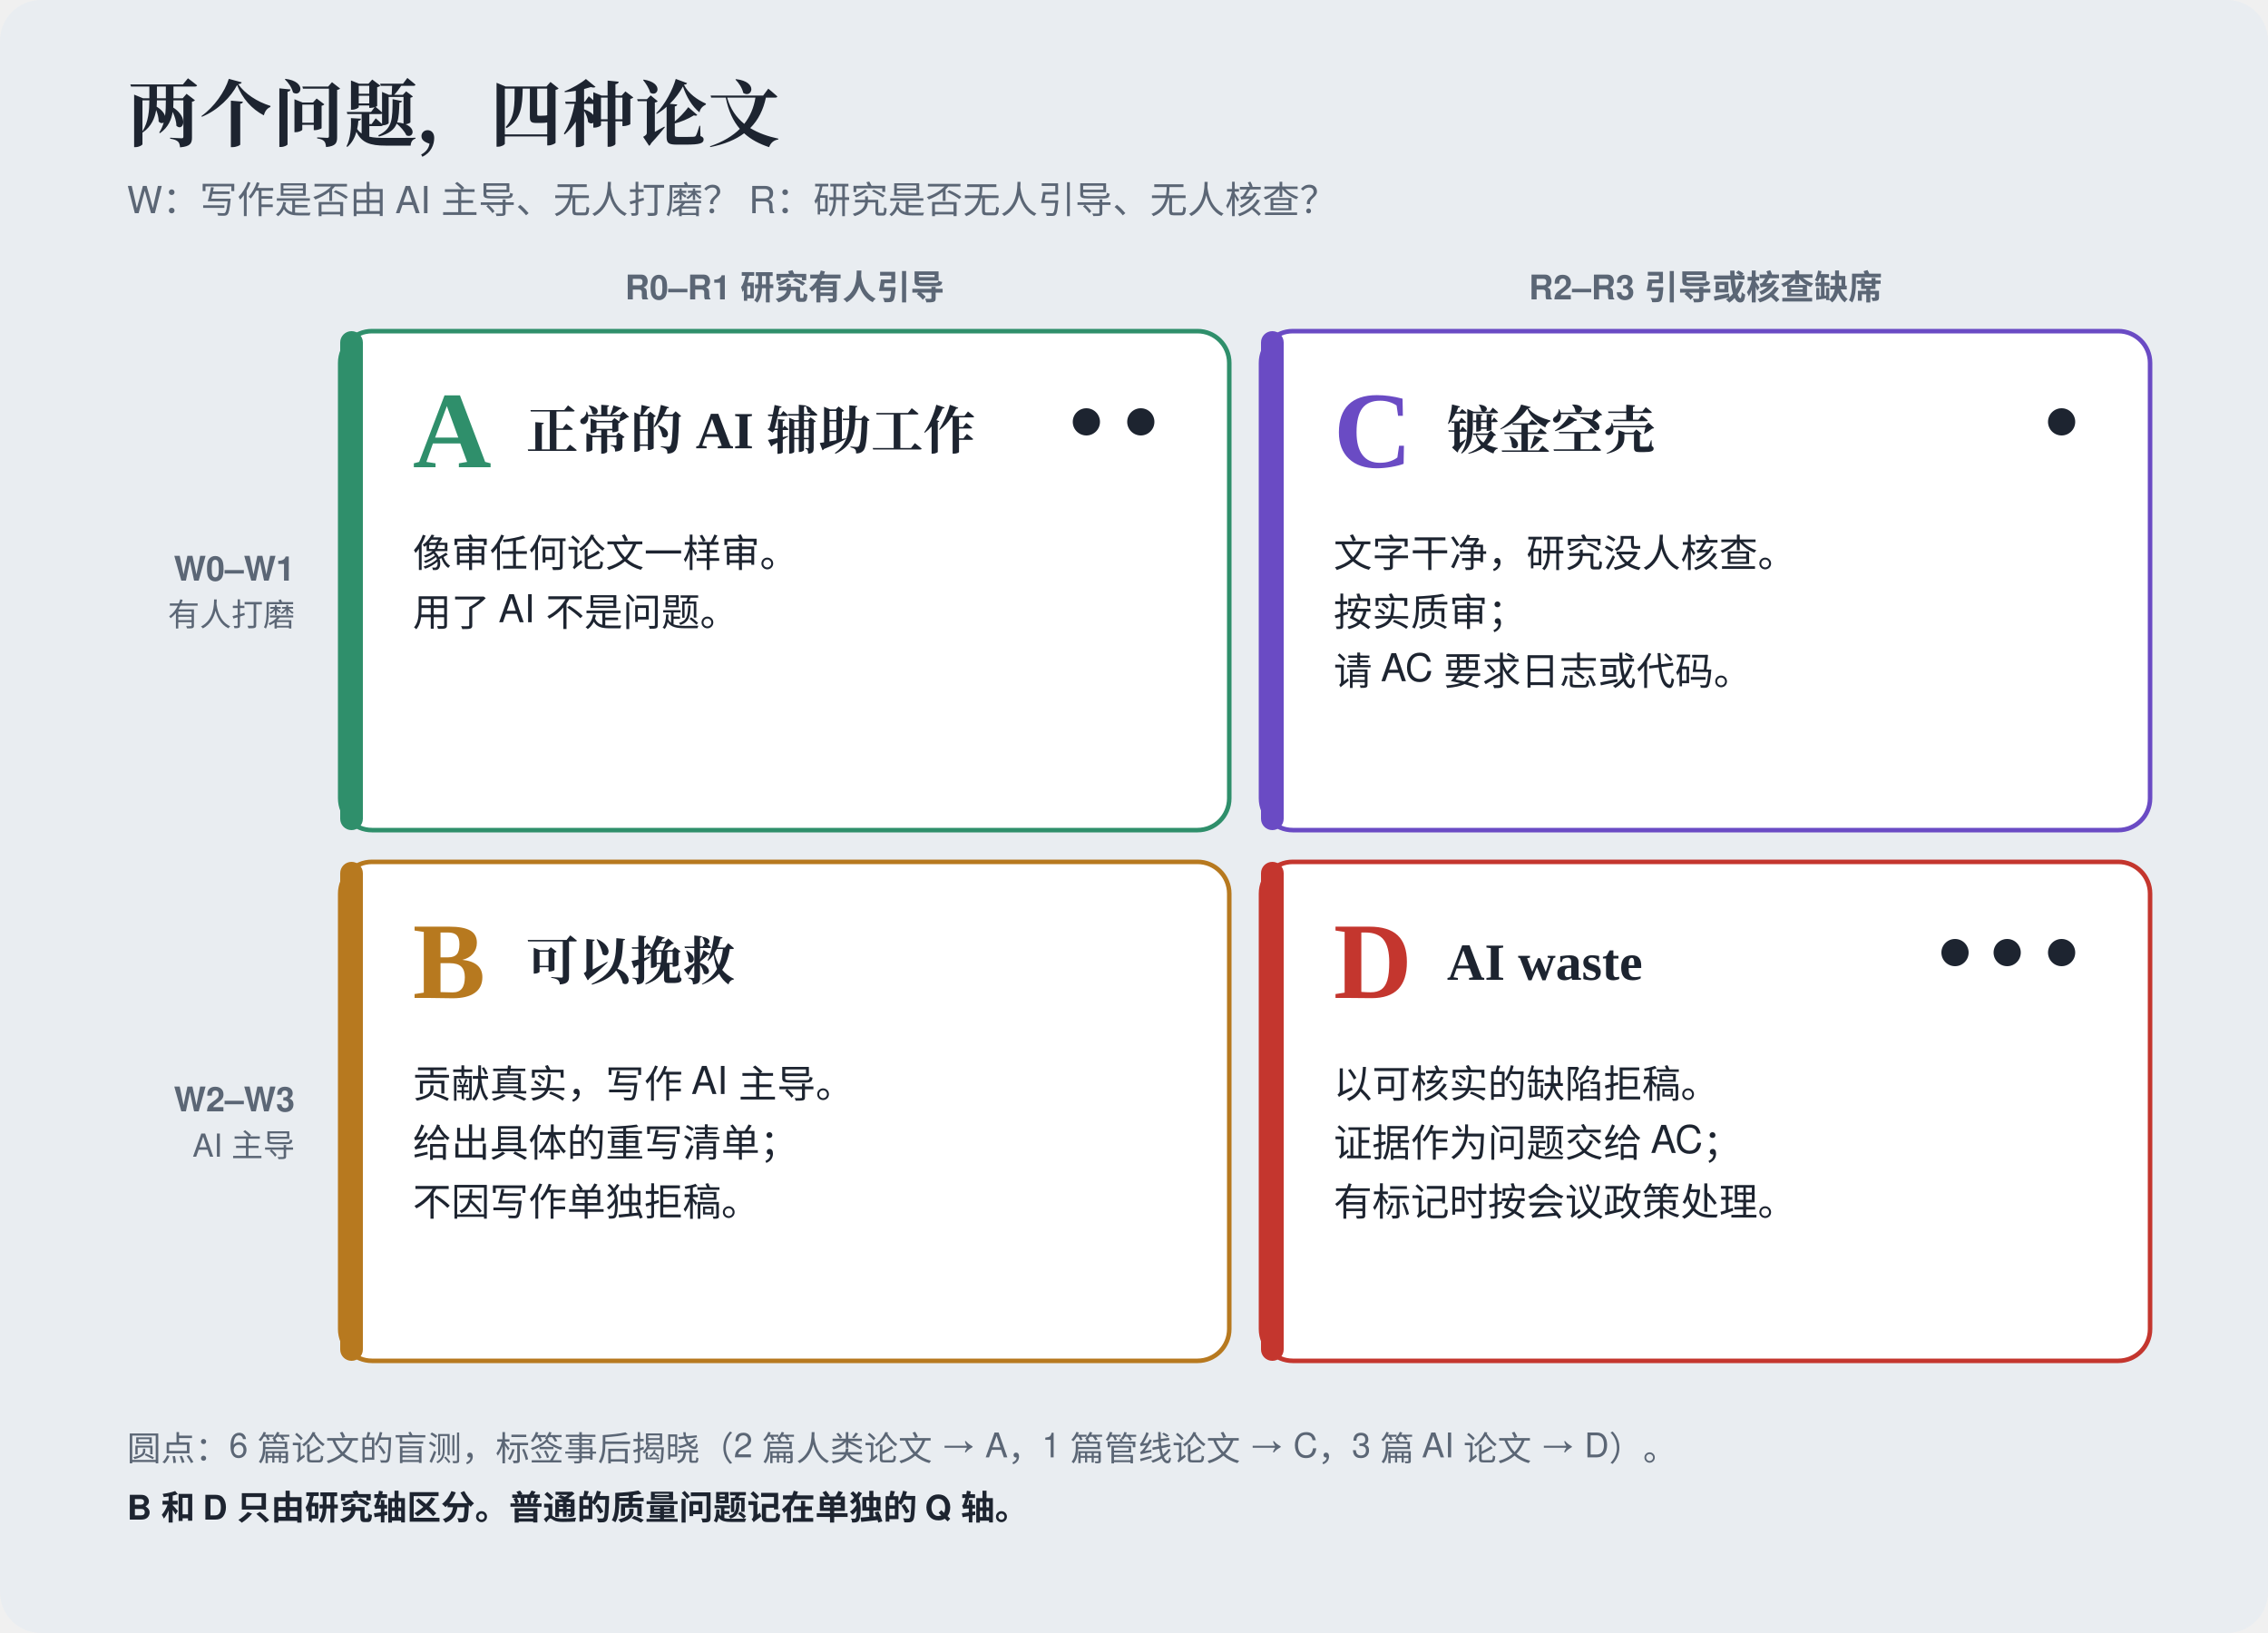
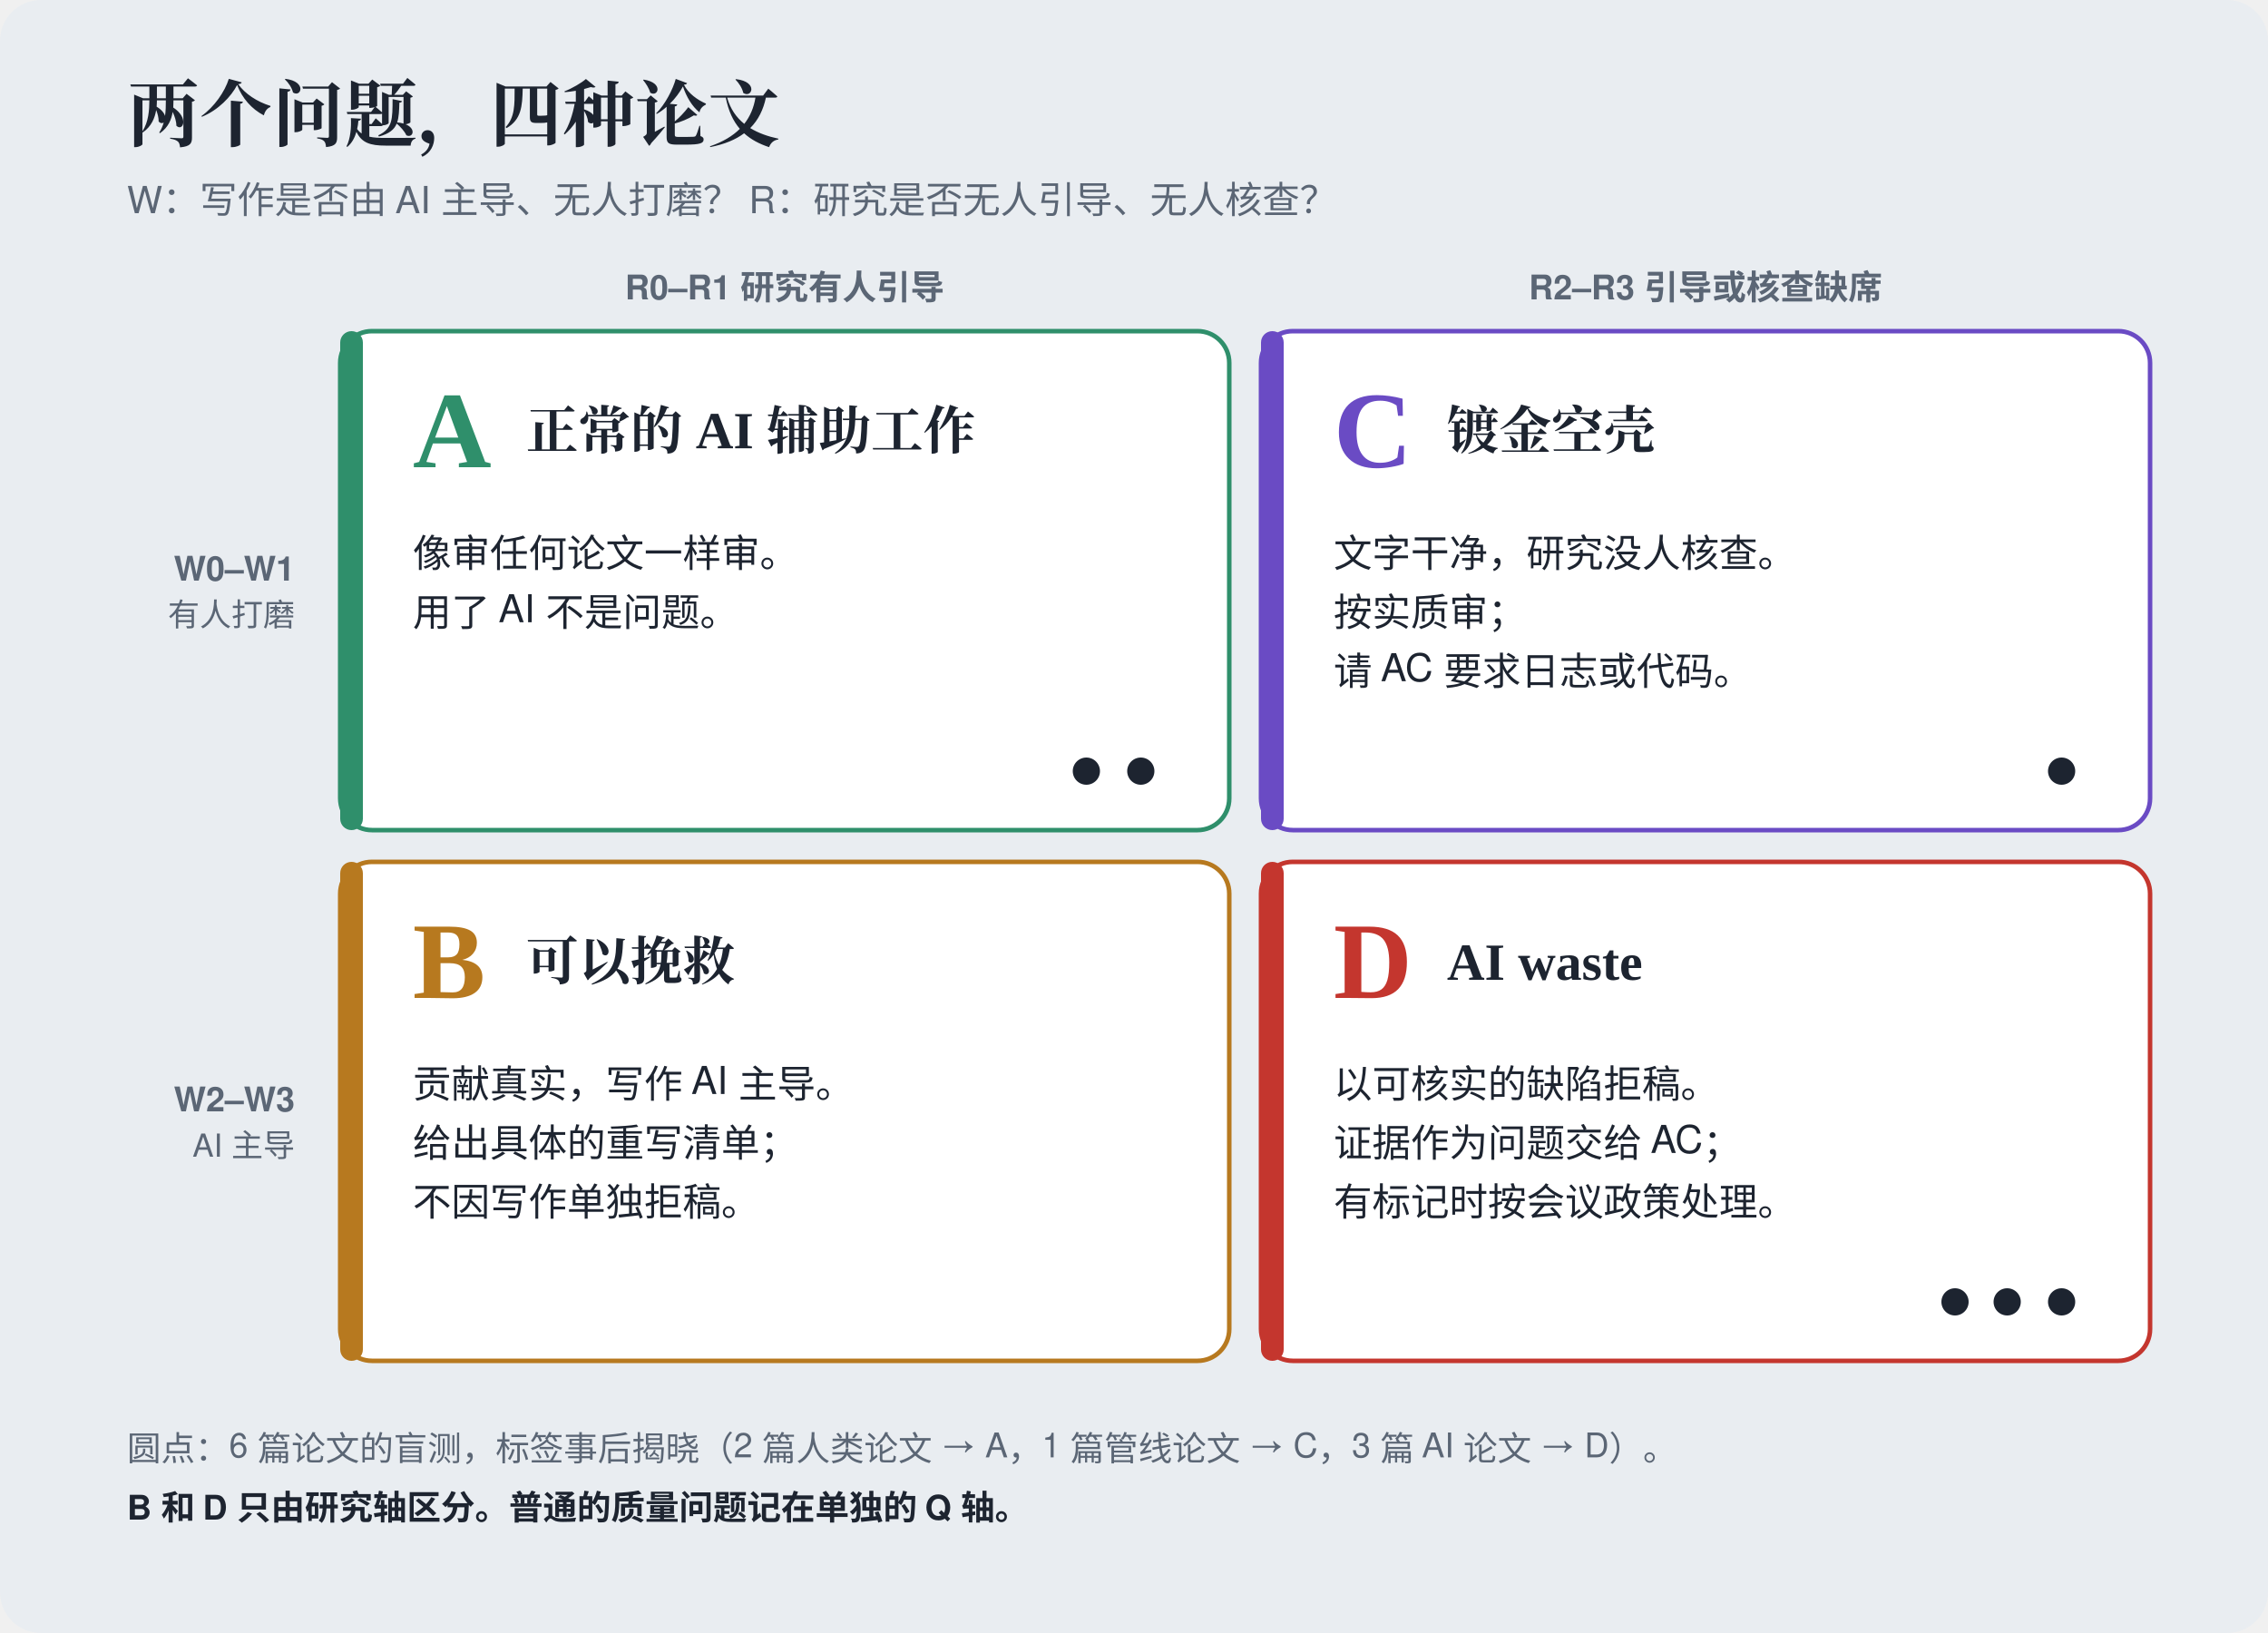
<svg xmlns="http://www.w3.org/2000/svg" viewBox="0 0 1000 720" width="1000" height="720" role="img" aria-label="Quadrant chart: writing axis W by research axis R">
  <rect width="1000" height="720" rx="18" fill="#E9EDF1" />
  <text x="56.0" y="62.0" font-family="Georgia, 'Times New Roman', 'Songti SC', 'Noto Serif CJK SC', 'Noto Serif SC', serif" font-size="32" fill="#1D2430" font-weight="bold" font-style="normal" text-anchor="start">两个问题，四种论文</text>
  <text x="56.0" y="94.0" font-family="'Helvetica Neue', Helvetica, Arial, 'PingFang SC', 'Microsoft YaHei', 'Noto Sans CJK SC', sans-serif" font-size="16.5" fill="#5B6675" font-weight="normal" font-style="normal" text-anchor="start">W：写作是否由 AI 主导、无人打磨？   R：研究是否无人引导、无人核查？</text>
  <rect x="150" y="146" width="392" height="220" rx="14" fill="#FFFFFF" stroke="#2F8F6B" stroke-width="2" />
  <rect x="150" y="146" width="10" height="220" rx="5" fill="#2F8F6B" />
  <text x="182.0" y="206.0" font-family="Georgia, 'Times New Roman', 'Songti SC', 'Noto Serif CJK SC', 'Noto Serif SC', serif" font-size="48" fill="#2F8F6B" font-weight="bold" font-style="normal" text-anchor="start">A</text>
  <text x="232.0" y="198.0" font-family="Georgia, 'Times New Roman', 'Songti SC', 'Noto Serif CJK SC', 'Noto Serif SC', serif" font-size="23" fill="#1D2430" font-weight="bold" font-style="normal" text-anchor="start">正常的 AI 辅助工作</text>
  <text x="182.0" y="250.0" font-family="'Helvetica Neue', Helvetica, Arial, 'PingFang SC', 'Microsoft YaHei', 'Noto Sans CJK SC', sans-serif" font-size="17" fill="#1D2430" font-weight="normal" font-style="normal" text-anchor="start">像审任何论文一样审。</text>
  <text x="182.0" y="276.0" font-family="'Helvetica Neue', Helvetica, Arial, 'PingFang SC', 'Microsoft YaHei', 'Noto Sans CJK SC', sans-serif" font-size="17" fill="#1D2430" font-weight="normal" font-style="normal" text-anchor="start">用了 AI 不是问题。</text>
  <rect x="556" y="146" width="392" height="220" rx="14" fill="#FFFFFF" stroke="#6A4BC4" stroke-width="2" />
  <rect x="556" y="146" width="10" height="220" rx="5" fill="#6A4BC4" />
  <text x="588.0" y="206.0" font-family="Georgia, 'Times New Roman', 'Songti SC', 'Noto Serif CJK SC', 'Noto Serif SC', serif" font-size="48" fill="#6A4BC4" font-weight="bold" font-style="normal" text-anchor="start">C</text>
  <text x="638.0" y="198.0" font-family="Georgia, 'Times New Roman', 'Songti SC', 'Noto Serif CJK SC', 'Noto Serif SC', serif" font-size="23" fill="#1D2430" font-weight="bold" font-style="normal" text-anchor="start">镀金空壳</text>
  <text x="588.0" y="250.0" font-family="'Helvetica Neue', Helvetica, Arial, 'PingFang SC', 'Microsoft YaHei', 'Noto Sans CJK SC', sans-serif" font-size="17" fill="#1D2430" font-weight="normal" font-style="normal" text-anchor="start">文字干净，研究没人核查。</text>
  <text x="588.0" y="276.0" font-family="'Helvetica Neue', Helvetica, Arial, 'PingFang SC', 'Microsoft YaHei', 'Noto Sans CJK SC', sans-serif" font-size="17" fill="#1D2430" font-weight="normal" font-style="normal" text-anchor="start">按实质审；</text>
  <text x="588.0" y="302.0" font-family="'Helvetica Neue', Helvetica, Arial, 'PingFang SC', 'Microsoft YaHei', 'Noto Sans CJK SC', sans-serif" font-size="17" fill="#1D2430" font-weight="normal" font-style="normal" text-anchor="start">请 AC 要求日志或代码。</text>
  <rect x="150" y="380" width="392" height="220" rx="14" fill="#FFFFFF" stroke="#B7791F" stroke-width="2" />
  <rect x="150" y="380" width="10" height="220" rx="5" fill="#B7791F" />
  <text x="182.0" y="440.0" font-family="Georgia, 'Times New Roman', 'Songti SC', 'Noto Serif CJK SC', 'Noto Serif SC', serif" font-size="48" fill="#B7791F" font-weight="bold" font-style="normal" text-anchor="start">B</text>
  <text x="232.0" y="432.0" font-family="Georgia, 'Times New Roman', 'Songti SC', 'Noto Serif CJK SC', 'Noto Serif SC', serif" font-size="23" fill="#1D2430" font-weight="bold" font-style="normal" text-anchor="start">可以挽救</text>
  <text x="182.0" y="484.0" font-family="'Helvetica Neue', Helvetica, Arial, 'PingFang SC', 'Microsoft YaHei', 'Noto Sans CJK SC', sans-serif" font-size="17" fill="#1D2430" font-weight="normal" font-style="normal" text-anchor="start">贡献真实，写作 AI 主导。</text>
  <text x="182.0" y="510.0" font-family="'Helvetica Neue', Helvetica, Arial, 'PingFang SC', 'Microsoft YaHei', 'Noto Sans CJK SC', sans-serif" font-size="17" fill="#1D2430" font-weight="normal" font-style="normal" text-anchor="start">给出具体的重写清单；</text>
  <text x="182.0" y="536.0" font-family="'Helvetica Neue', Helvetica, Arial, 'PingFang SC', 'Microsoft YaHei', 'Noto Sans CJK SC', sans-serif" font-size="17" fill="#1D2430" font-weight="normal" font-style="normal" text-anchor="start">不因写作单独拒稿。</text>
  <rect x="556" y="380" width="392" height="220" rx="14" fill="#FFFFFF" stroke="#C4362E" stroke-width="2" />
  <rect x="556" y="380" width="10" height="220" rx="5" fill="#C4362E" />
  <text x="588.0" y="440.0" font-family="Georgia, 'Times New Roman', 'Songti SC', 'Noto Serif CJK SC', 'Noto Serif SC', serif" font-size="48" fill="#C4362E" font-weight="bold" font-style="normal" text-anchor="start">D</text>
  <text x="638.0" y="432.0" font-family="Georgia, 'Times New Roman', 'Songti SC', 'Noto Serif CJK SC', 'Noto Serif SC', serif" font-size="23" fill="#1D2430" font-weight="bold" font-style="normal" text-anchor="start">AI waste</text>
  <text x="588.0" y="484.0" font-family="'Helvetica Neue', Helvetica, Arial, 'PingFang SC', 'Microsoft YaHei', 'Noto Sans CJK SC', sans-serif" font-size="17" fill="#1D2430" font-weight="normal" font-style="normal" text-anchor="start">以可核实的缺陷拒稿。</text>
  <text x="588.0" y="510.0" font-family="'Helvetica Neue', Helvetica, Arial, 'PingFang SC', 'Microsoft YaHei', 'Noto Sans CJK SC', sans-serif" font-size="17" fill="#1D2430" font-weight="normal" font-style="normal" text-anchor="start">证据作为问题交给 AC；</text>
  <text x="588.0" y="536.0" font-family="'Helvetica Neue', Helvetica, Arial, 'PingFang SC', 'Microsoft YaHei', 'Noto Sans CJK SC', sans-serif" font-size="17" fill="#1D2430" font-weight="normal" font-style="normal" text-anchor="start">有标记时按会议政策处理。</text>
  <text x="346.0" y="132.0" font-family="'Helvetica Neue', Helvetica, Arial, 'PingFang SC', 'Microsoft YaHei', 'Noto Sans CJK SC', sans-serif" font-size="15" fill="#5B6675" font-weight="bold" font-style="normal" text-anchor="middle">R0–R1  研究有人引导</text>
  <text x="752.0" y="132.0" font-family="'Helvetica Neue', Helvetica, Arial, 'PingFang SC', 'Microsoft YaHei', 'Noto Sans CJK SC', sans-serif" font-size="15" fill="#5B6675" font-weight="bold" font-style="normal" text-anchor="middle">R2–R3  引导或核查缺席</text>
  <text x="130.0" y="256.0" font-family="'Helvetica Neue', Helvetica, Arial, 'PingFang SC', 'Microsoft YaHei', 'Noto Sans CJK SC', sans-serif" font-size="15" fill="#5B6675" font-weight="bold" font-style="normal" text-anchor="end">W0–W1</text>
  <text x="130.0" y="276.0" font-family="'Helvetica Neue', Helvetica, Arial, 'PingFang SC', 'Microsoft YaHei', 'Noto Sans CJK SC', sans-serif" font-size="14" fill="#5B6675" font-weight="normal" font-style="normal" text-anchor="end">有人打磨</text>
  <text x="130.0" y="490.0" font-family="'Helvetica Neue', Helvetica, Arial, 'PingFang SC', 'Microsoft YaHei', 'Noto Sans CJK SC', sans-serif" font-size="15" fill="#5B6675" font-weight="bold" font-style="normal" text-anchor="end">W2–W3</text>
  <text x="130.0" y="510.0" font-family="'Helvetica Neue', Helvetica, Arial, 'PingFang SC', 'Microsoft YaHei', 'Noto Sans CJK SC', sans-serif" font-size="14" fill="#5B6675" font-weight="normal" font-style="normal" text-anchor="end">AI 主导</text>
-   <circle cx="479" cy="186" r="7" fill="#1D2430" stroke="#FFFFFF" stroke-width="2" />
-   <circle cx="503" cy="186" r="7" fill="#1D2430" stroke="#FFFFFF" stroke-width="2" />
-   <circle cx="909" cy="186" r="7" fill="#1D2430" stroke="#FFFFFF" stroke-width="2" />
-   <circle cx="862" cy="420" r="7" fill="#1D2430" stroke="#FFFFFF" stroke-width="2" />
-   <circle cx="885" cy="420" r="7" fill="#1D2430" stroke="#FFFFFF" stroke-width="2" />
-   <circle cx="909" cy="420" r="7" fill="#1D2430" stroke="#FFFFFF" stroke-width="2" />
+   <circle cx="479" cy="340" r="7" fill="#1D2430" stroke="#FFFFFF" stroke-width="2" />
+   <circle cx="503" cy="340" r="7" fill="#1D2430" stroke="#FFFFFF" stroke-width="2" />
+   <circle cx="909" cy="340" r="7" fill="#1D2430" stroke="#FFFFFF" stroke-width="2" />
+   <circle cx="862" cy="574" r="7" fill="#1D2430" stroke="#FFFFFF" stroke-width="2" />
+   <circle cx="885" cy="574" r="7" fill="#1D2430" stroke="#FFFFFF" stroke-width="2" />
+   <circle cx="909" cy="574" r="7" fill="#1D2430" stroke="#FFFFFF" stroke-width="2" />
  <text x="56.0" y="644.0" font-family="'Helvetica Neue', Helvetica, Arial, 'PingFang SC', 'Microsoft YaHei', 'Noto Sans CJK SC', sans-serif" font-size="15" fill="#5B6675" font-weight="normal" font-style="normal" text-anchor="start">圆点：6 篇论文的盲测，标签事后揭晓（2 篇人类论文 → A，1 篇管线论文 → C，3 篇 AI 论文 → D）。</text>
  <text x="56.0" y="670.0" font-family="'Helvetica Neue', Helvetica, Arial, 'PingFang SC', 'Microsoft YaHei', 'Noto Sans CJK SC', sans-serif" font-size="15" fill="#1D2430" font-weight="bold" font-style="normal" text-anchor="start">B 和 D 只由研究轴区分。普通的质量问题记在单独的 Q 轴。</text>
</svg>
